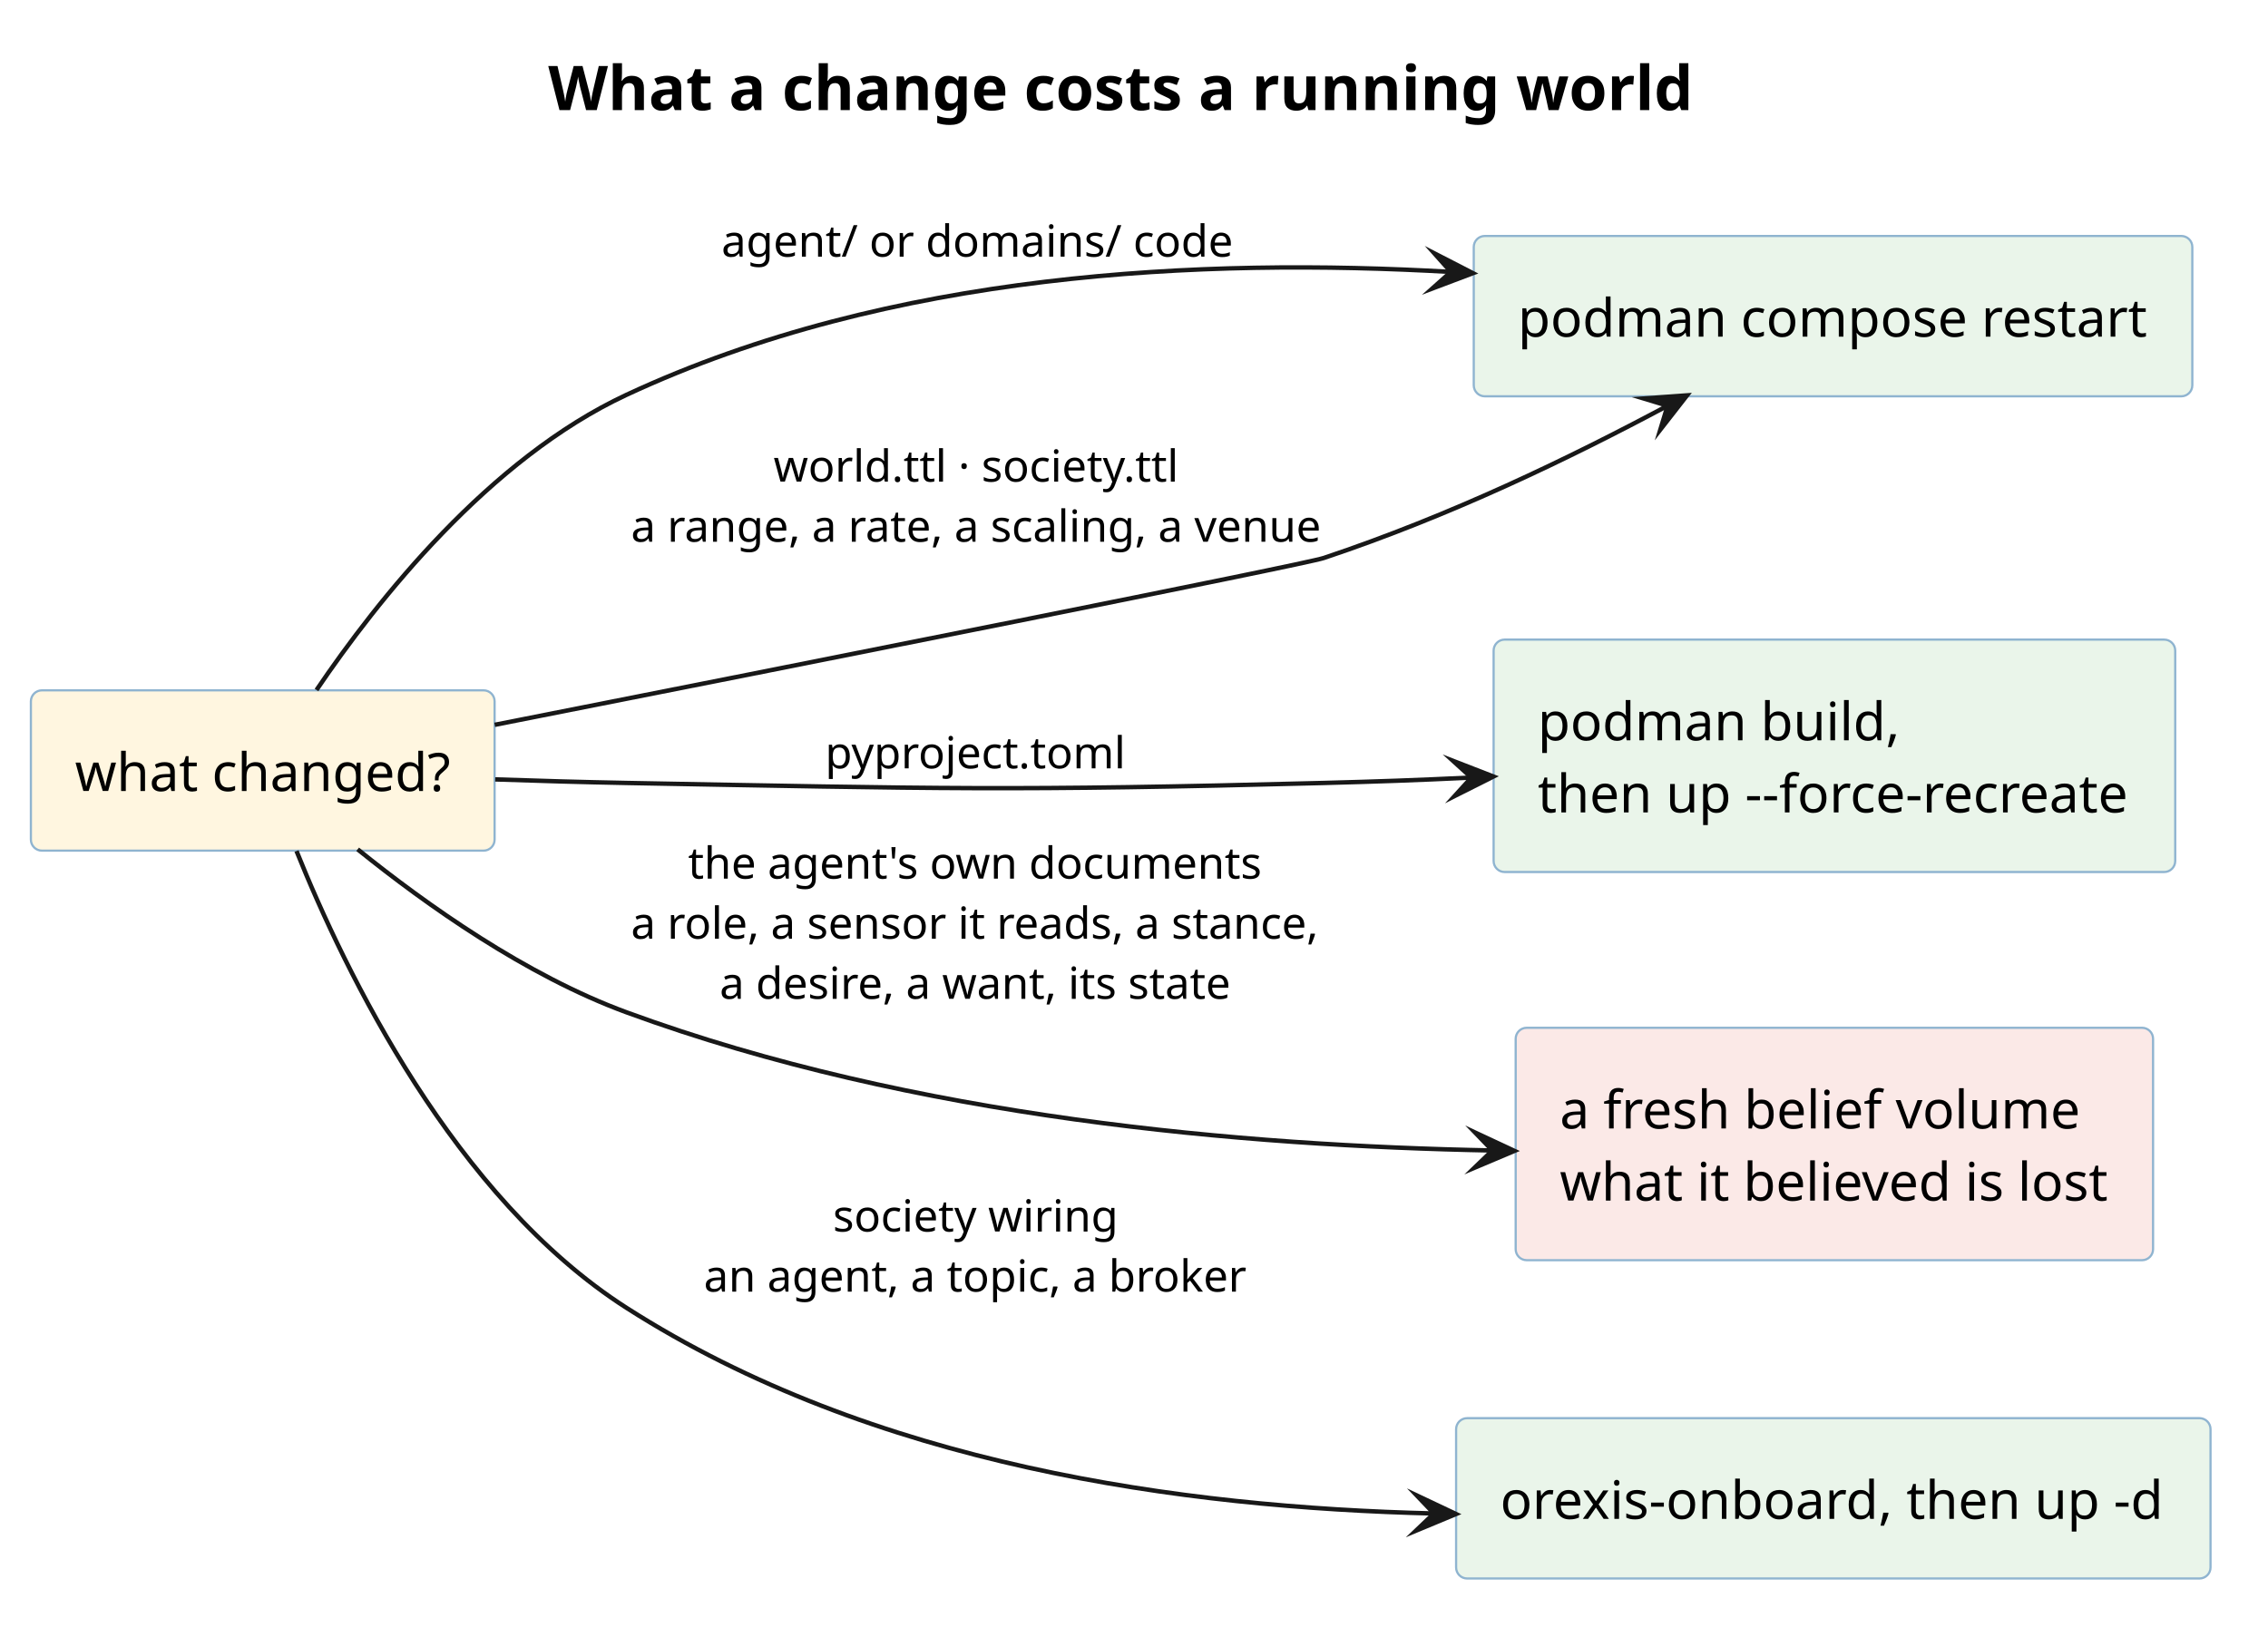
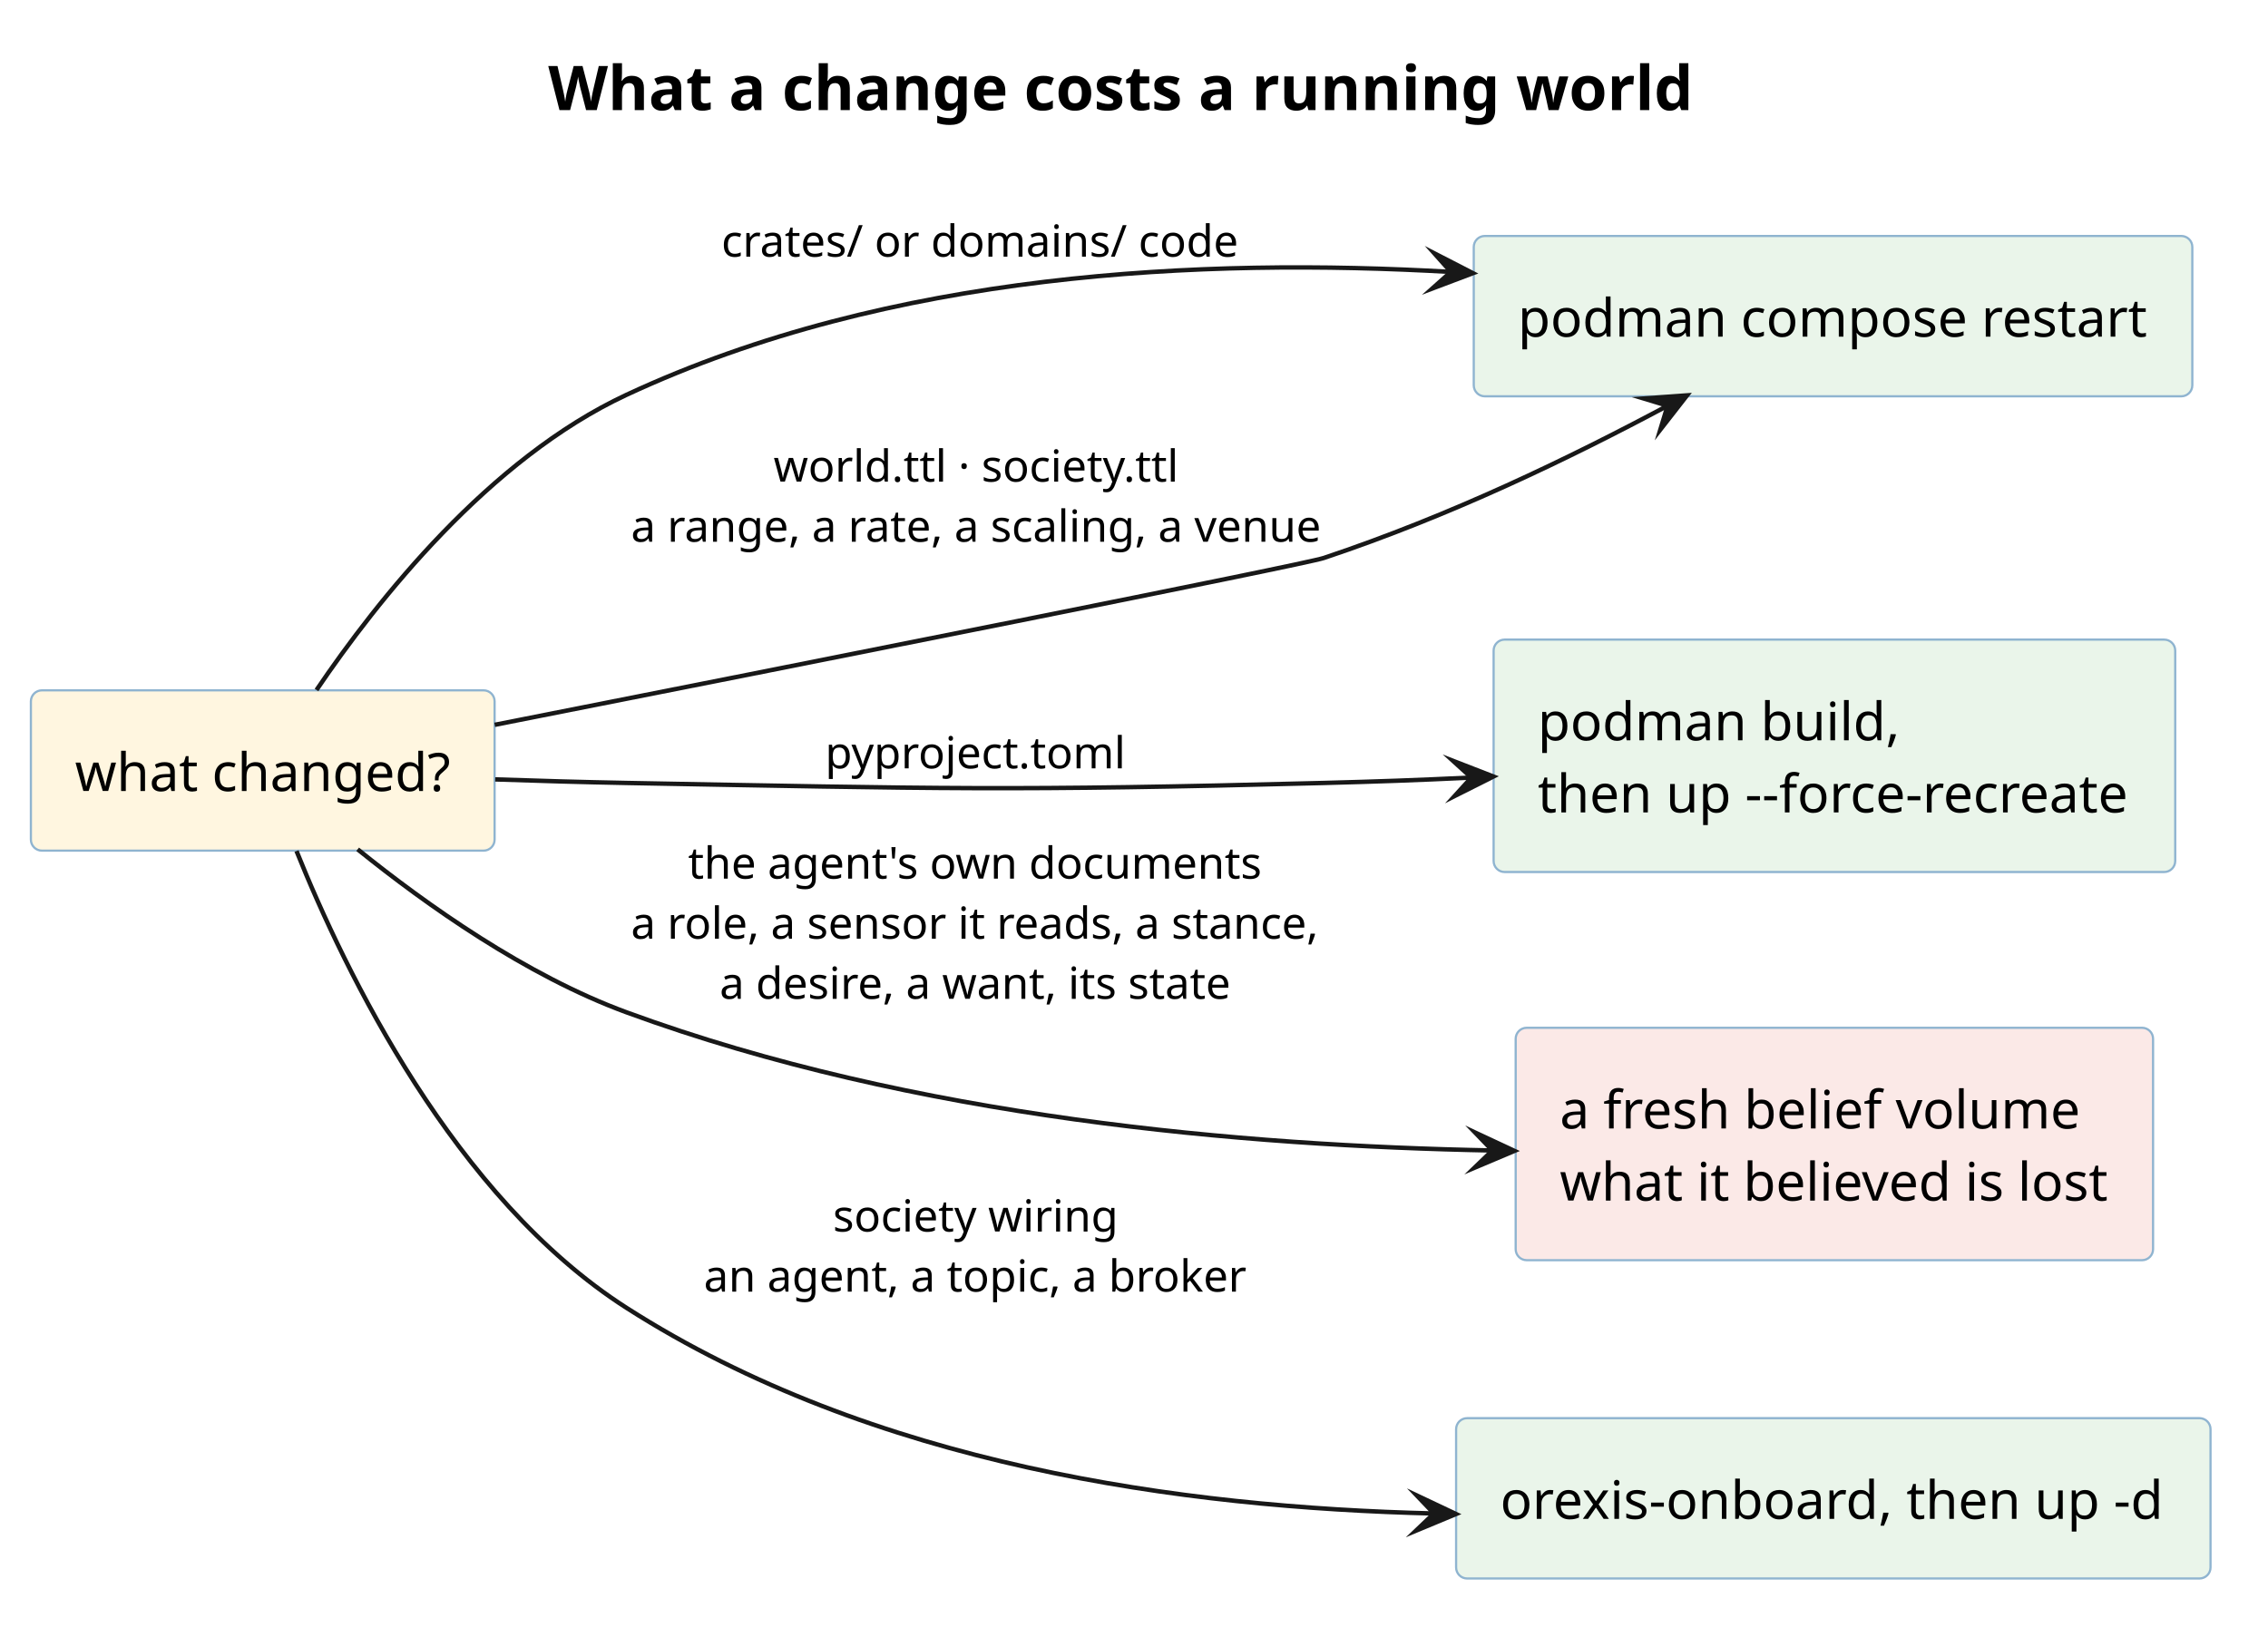
<svg xmlns="http://www.w3.org/2000/svg" version="1.1" data-diagram-type="DESCRIPTION" style="width:514px;height:371px;background:#FFFFFF;" width="514px" height="371px" viewBox="0 0 514 371" zoomAndPan="magnify" preserveAspectRatio="none" contentStyleType="text/css">
  <defs />
  <g font-family="sans-serif" lengthAdjust="spacing">
    <g class="title" data-source-line="1">
      <text x="124.249" y="24.966" fill="#000" font-size="14" textLength="259.475" font-weight="700">What a change costs a running world</text>
    </g>
    <g class="entity" data-qualified-name="C" id="ent0001" data-source-line="17">
      <rect x="7" y="156.498" width="105.093" height="36.344" fill="#FFF6E0" style="stroke:#8FB4D0;stroke-width:0.5;" rx="2.5" ry="2.5" />
      <text x="17" y="179.326" fill="#000" font-size="12" textLength="85.093">what changed?</text>
    </g>
    <g class="entity" data-qualified-name="R" id="ent0002" data-source-line="18">
      <rect x="334" y="53.498" width="162.849" height="36.344" fill="#EAF5EA" style="stroke:#8FB4D0;stroke-width:0.5;" rx="2.5" ry="2.5" />
      <text x="344" y="76.326" fill="#000" font-size="12" textLength="142.849">podman compose restart</text>
    </g>
    <g class="entity" data-qualified-name="B" id="ent0003" data-source-line="19">
      <rect x="338.5" y="144.998" width="154.473" height="52.688" fill="#EAF5EA" style="stroke:#8FB4D0;stroke-width:0.5;" rx="2.5" ry="2.5" />
      <text x="348.5" y="167.826" fill="#000" font-size="12" textLength="82.093">podman build,</text>
      <text x="348.5" y="184.17" fill="#000" font-size="12" textLength="134.473">then up --force-recreate</text>
    </g>
    <g class="entity" data-qualified-name="V" id="ent0004" data-source-line="20">
      <rect x="343.5" y="232.998" width="144.453" height="52.688" fill="#FBE9E7" style="stroke:#8FB4D0;stroke-width:0.5;" rx="2.5" ry="2.5" />
      <text x="353.5" y="255.826" fill="#000" font-size="12" textLength="118.201">a fresh belief volume</text>
      <text x="353.5" y="272.17" fill="#000" font-size="12" textLength="124.453">what it believed is lost</text>
    </g>
    <g class="entity" data-qualified-name="O" id="ent0005" data-source-line="21">
      <rect x="330" y="321.498" width="170.973" height="36.344" fill="#EAF5EA" style="stroke:#8FB4D0;stroke-width:0.5;" rx="2.5" ry="2.5" />
      <text x="340" y="344.326" fill="#000" font-size="12" textLength="150.973">orexis-onboard, then up -d</text>
    </g>
    <g class="link" data-entity-1="ent0001" data-entity-2="ent0002" id="lnk6" data-source-line="23" data-link-type="dependency">
      <path d="M71.73,156.418 C85.5,136.078 110.87,104.008 142,89.498 C201.95,61.558 272.488,58.433 328.818,61.643" style="stroke:#181818;stroke-width:1;" fill="none" id="C-to-R" />
      <polygon points="333.81,61.928,325.052,57.422,328.818,61.643,324.597,65.409,333.81,61.928" fill="#181818" style="stroke:#181818;stroke-width:1;stroke-linejoin:miter;stroke-miterlimit:10;" />
-       <text x="163.5" y="58.188" fill="#000" font-size="10" textLength="115.96">agent/ or domains/ code</text>
+       <text x="163.5" y="58.188" fill="#000" font-size="10" textLength="115.96">crates/ or domains/ code</text>
    </g>
    <g class="link" data-entity-1="ent0001" data-entity-2="ent0002" id="lnk7" data-source-line="24" data-link-type="dependency">
      <path d="M112.12,164.318 C181.16,150.678 295.52,127.998 300,126.498 C328.86,116.848 355.469,103.973 377.929,91.983" style="stroke:#181818;stroke-width:1;" fill="none" id="C-to-R-1" />
      <polygon points="382.34,89.628,372.517,90.338,377.929,91.983,376.284,97.395,382.34,89.628" fill="#181818" style="stroke:#181818;stroke-width:1;stroke-linejoin:miter;stroke-miterlimit:10;" />
      <text x="175.305" y="109.188" fill="#000" font-size="10" textLength="92.18">world.ttl · society.ttl</text>
      <text x="143" y="122.808" fill="#000" font-size="10" textLength="156.79">a range, a rate, a scaling, a venue</text>
    </g>
    <g class="link" data-entity-1="ent0001" data-entity-2="ent0003" id="lnk8" data-source-line="25" data-link-type="dependency">
      <path d="M112.23,176.688 C122.11,177.028 132.37,177.318 142,177.498 C212.21,178.788 229.8,179.338 300,177.498 C312.44,177.168 320.636,176.885 333.466,176.275" style="stroke:#181818;stroke-width:1;" fill="none" id="C-to-B" />
      <polygon points="338.46,176.038,329.28,172.47,333.466,176.275,329.66,180.461,338.46,176.038" fill="#181818" style="stroke:#181818;stroke-width:1;stroke-linejoin:miter;stroke-miterlimit:10;" />
      <text x="187" y="174.188" fill="#000" font-size="10" textLength="68.48">pyproject.toml</text>
    </g>
    <g class="link" data-entity-1="ent0001" data-entity-2="ent0004" id="lnk9" data-source-line="26" data-link-type="dependency">
      <path d="M81.05,192.538 C96.66,205.138 119.24,221.148 142,229.498 C207.35,253.478 281.971,259.754 338.221,260.814" style="stroke:#181818;stroke-width:1;" fill="none" id="C-to-V" />
      <polygon points="343.22,260.908,334.297,256.739,338.221,260.814,334.146,264.738,343.22,260.908" fill="#181818" style="stroke:#181818;stroke-width:1;stroke-linejoin:miter;stroke-miterlimit:10;" />
      <text x="155.945" y="199.188" fill="#000" font-size="10" textLength="130.3">the agent's own documents</text>
      <text x="143" y="212.808" fill="#000" font-size="10" textLength="156.19">a role, a sensor it reads, a stance,</text>
      <text x="163.09" y="226.428" fill="#000" font-size="10" textLength="116.01">a desire, a want, its state</text>
    </g>
    <g class="link" data-entity-1="ent0001" data-entity-2="ent0005" id="lnk10" data-source-line="27" data-link-type="dependency">
      <path d="M67.2,192.928 C78.23,220.388 102.95,271.518 142,296.498 C197.77,332.188 267.781,341.749 324.981,343.109" style="stroke:#181818;stroke-width:1;" fill="none" id="C-to-O" />
      <polygon points="329.98,343.228,321.078,339.015,324.981,343.109,320.887,347.013,329.98,343.228" fill="#181818" style="stroke:#181818;stroke-width:1;stroke-linejoin:miter;stroke-miterlimit:10;" />
      <text x="188.77" y="279.188" fill="#000" font-size="10" textLength="64.65">society wiring</text>
      <text x="159.5" y="292.808" fill="#000" font-size="10" textLength="123.19">an agent, a topic, a broker</text>
    </g>
  </g>
</svg>
